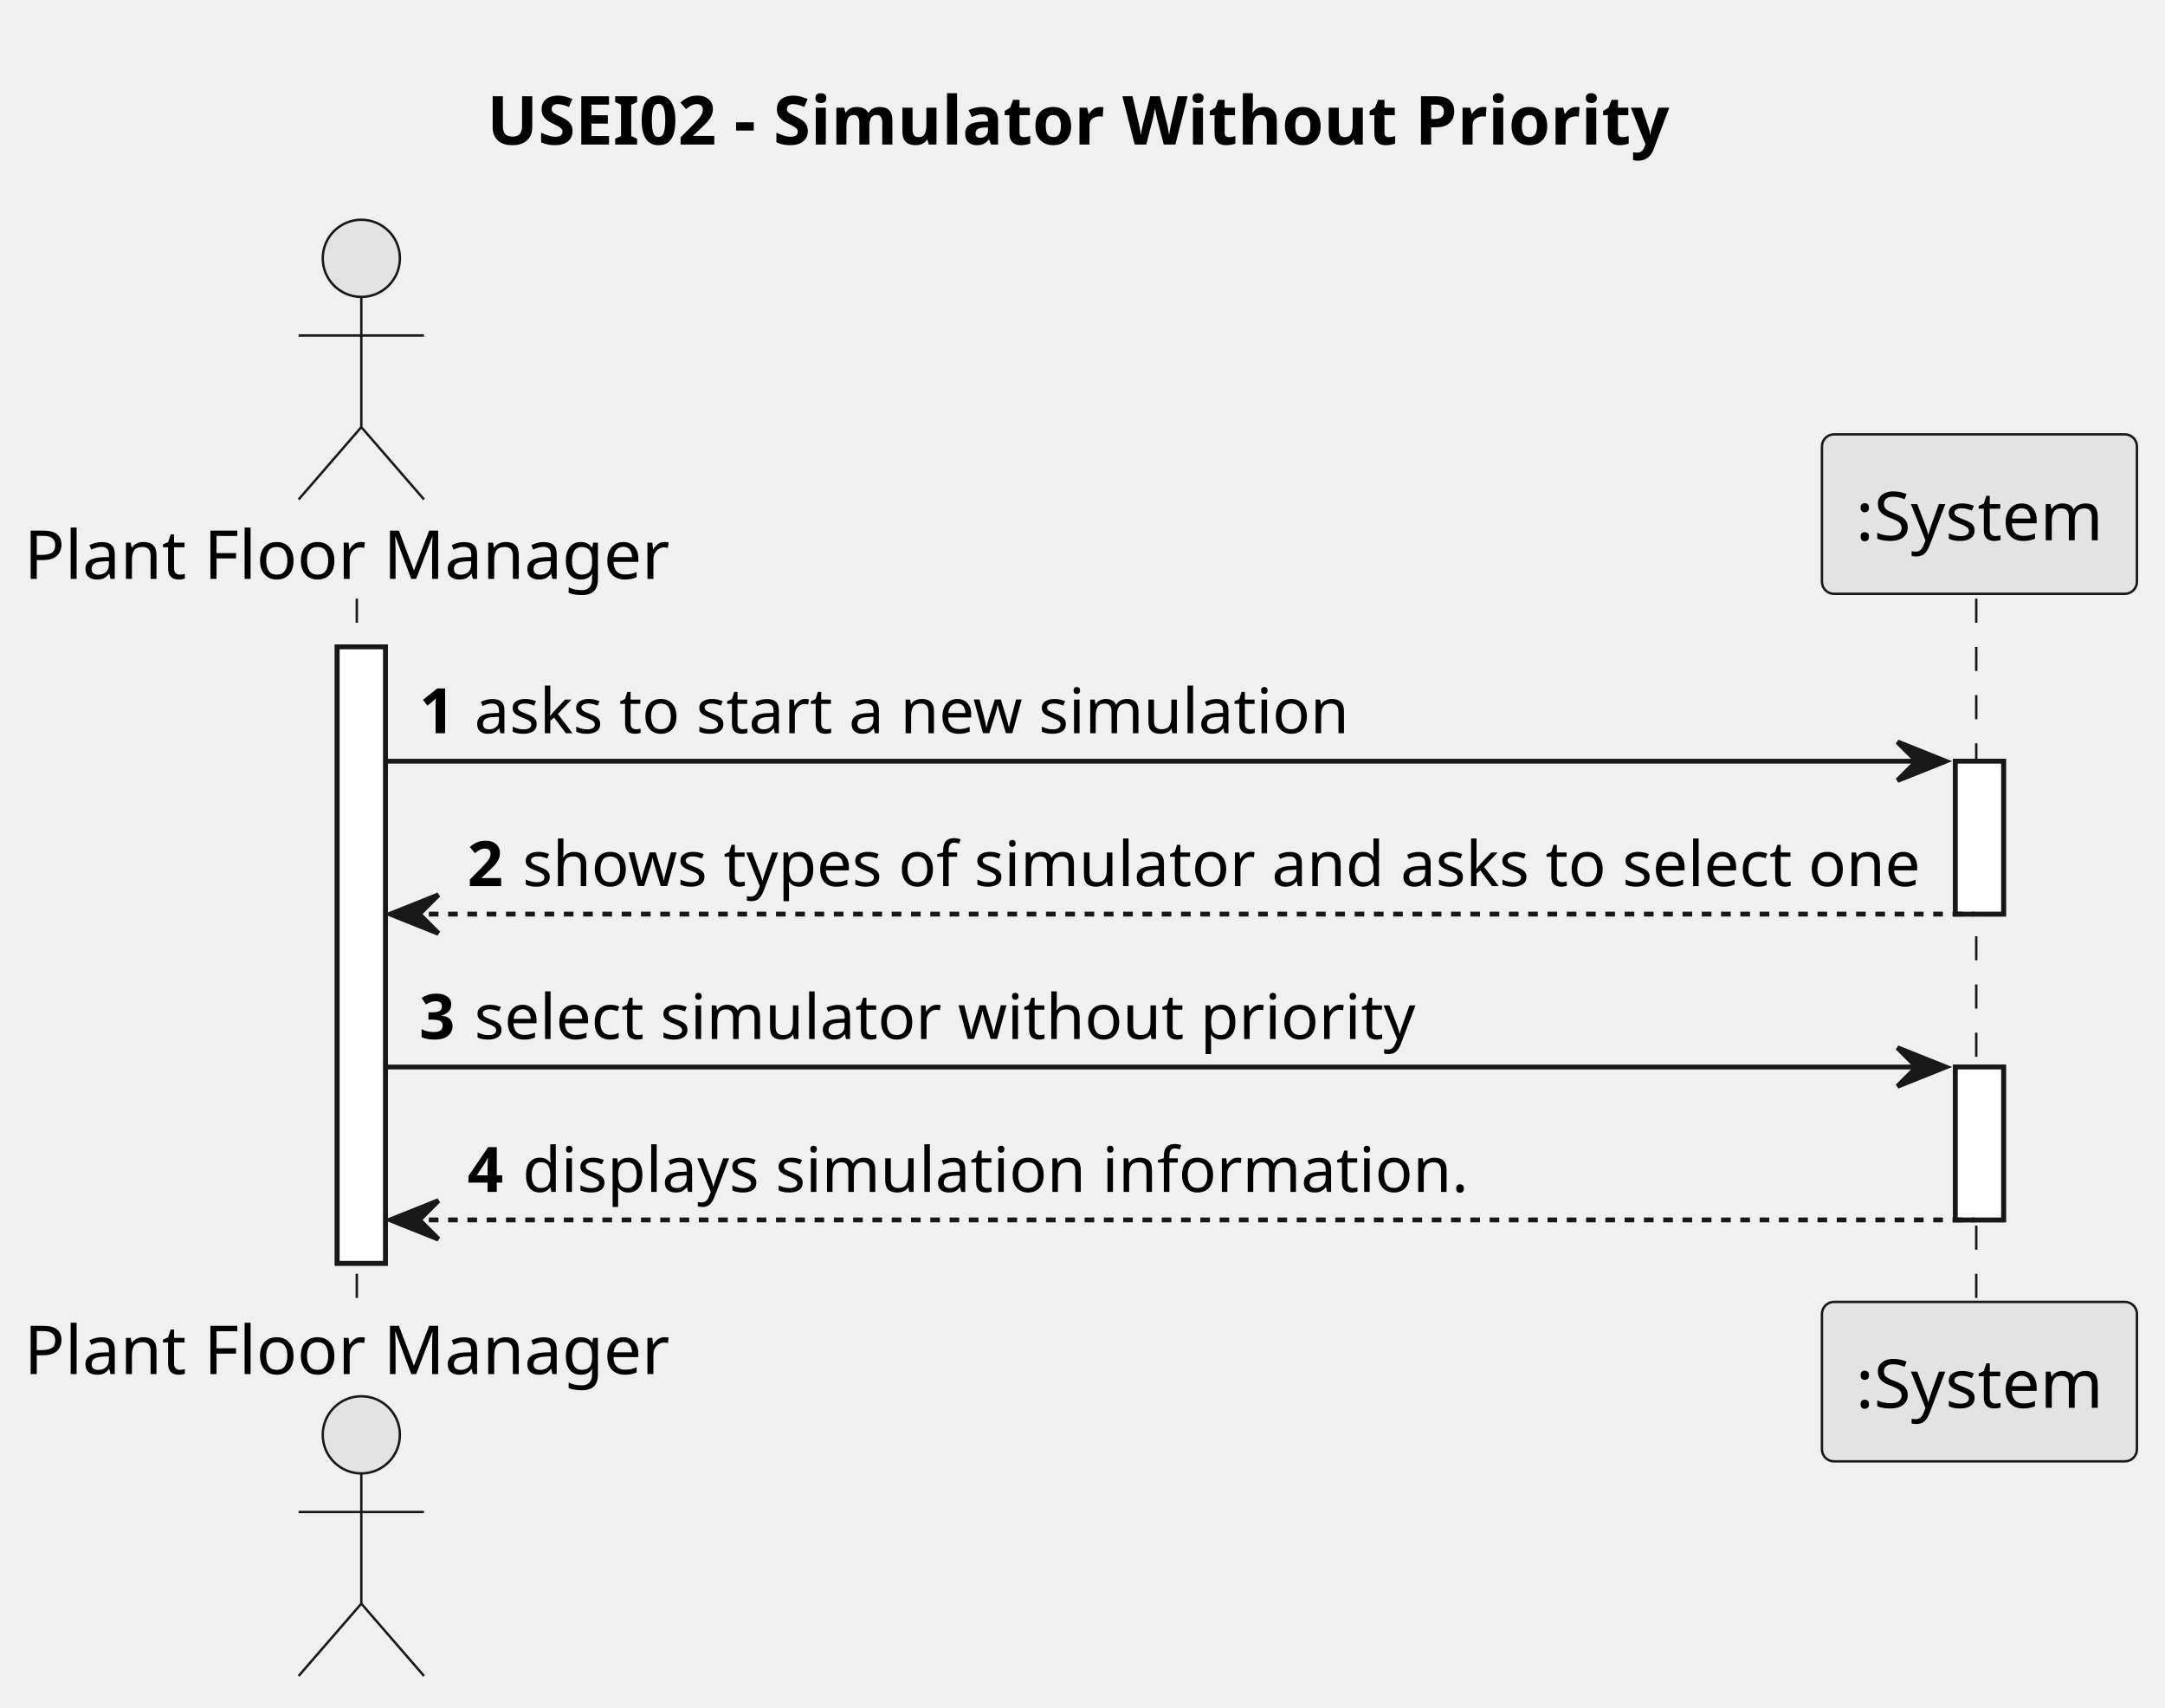
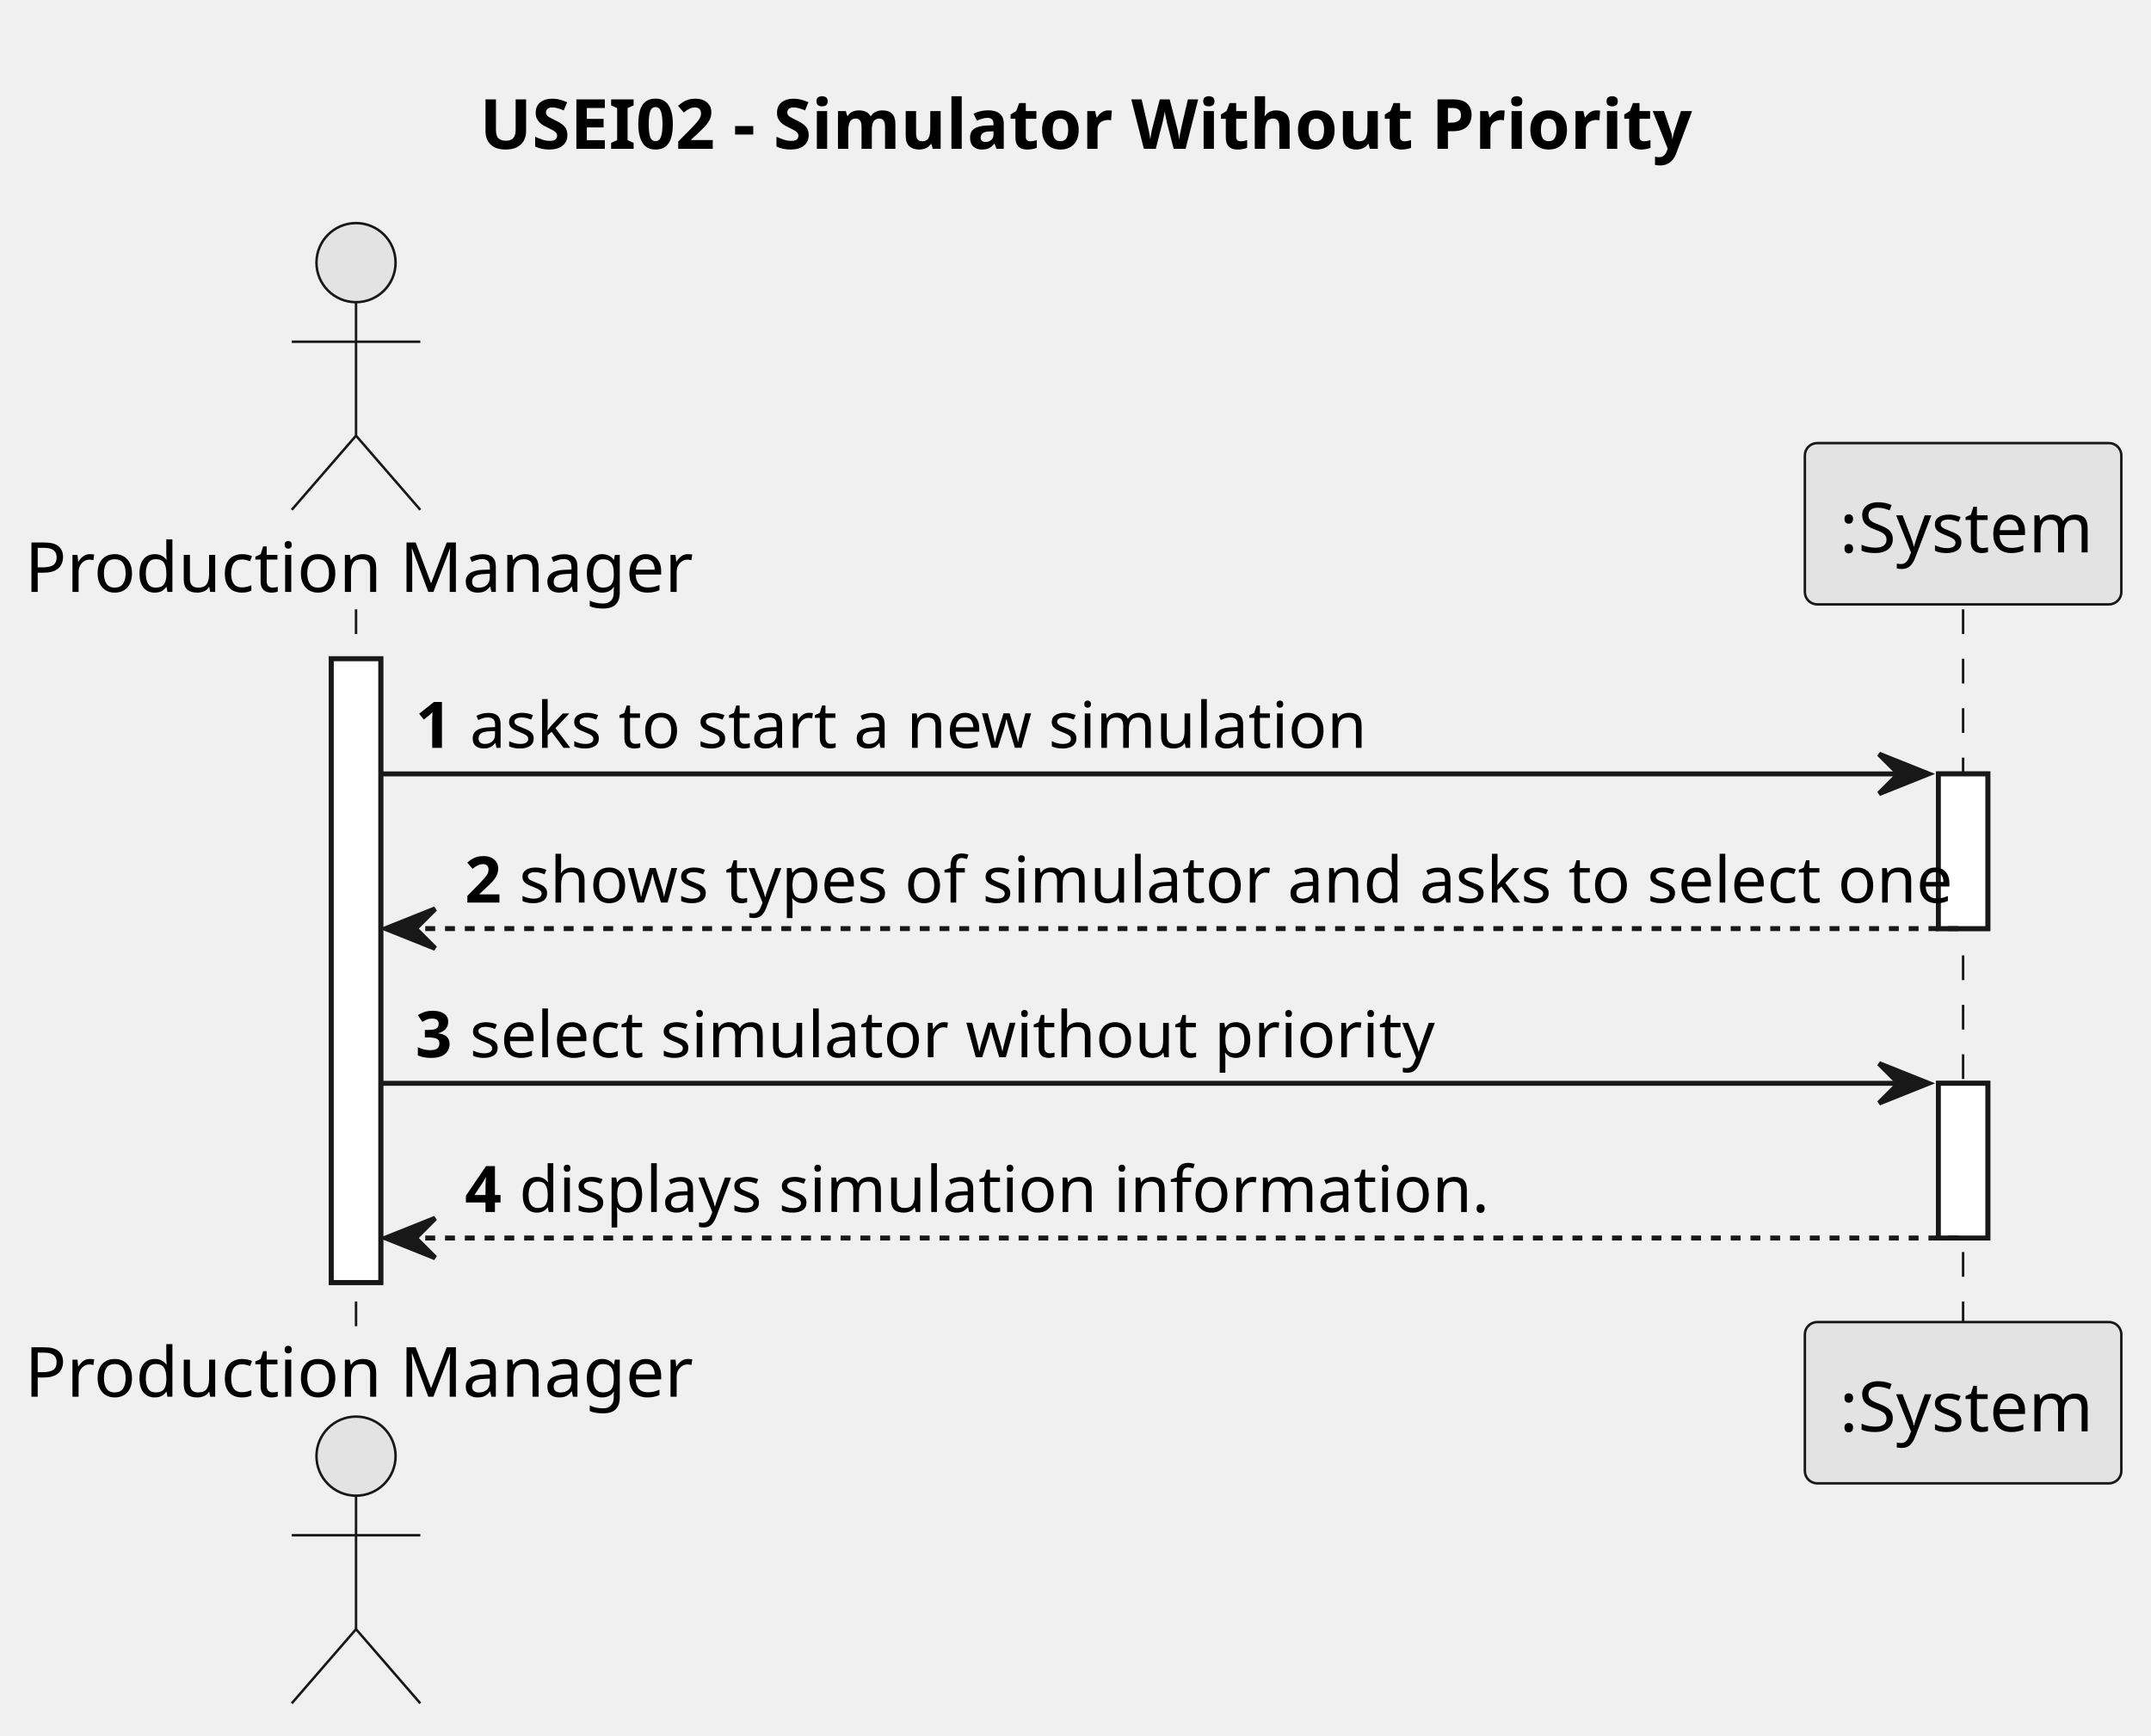
- <svg xmlns="http://www.w3.org/2000/svg" contentStyleType="text/css" height="354px" preserveAspectRatio="none" style="width:449px;height:354px;background:#FFFFFF;" version="1.1" viewBox="0 0 449 354" width="449px" zoomAndPan="magnify">
+ <svg xmlns="http://www.w3.org/2000/svg" contentStyleType="text/css" height="351px" preserveAspectRatio="none" style="width:435px;height:351px;background:#FFFFFF;" version="1.1" viewBox="0 0 435 351" width="435px" zoomAndPan="magnify">
  <defs />
  <g>
-     <text fill="#000000" font-family="sans-serif" font-size="14" font-weight="bold" lengthAdjust="spacing" textLength="245.195" x="100.992" y="29.966">USEI02 - Simulator Without Priority</text>
-     <rect fill="#FFFFFF" height="127.824" style="stroke:#181818;stroke-width:1.0;" width="10" x="69.934" y="134.136" />
-     <rect fill="#FFFFFF" height="31.706" style="stroke:#181818;stroke-width:1.0;" width="10" x="405.517" y="157.842" />
-     <rect fill="#FFFFFF" height="31.706" style="stroke:#181818;stroke-width:1.0;" width="10" x="405.517" y="221.254" />
-     <line style="stroke:#181818;stroke-width:0.5;stroke-dasharray:5.0,5.0;" x1="74" x2="74" y1="124.136" y2="270.96" />
-     <line style="stroke:#181818;stroke-width:0.5;stroke-dasharray:5.0,5.0;" x1="409.855" x2="409.855" y1="124.136" y2="270.96" />
-     <text fill="#000000" font-family="sans-serif" font-size="14" lengthAdjust="spacing" textLength="133.868" x="5" y="120.034">Plant Floor Manager</text>
-     <ellipse cx="74.934" cy="53.568" fill="#E3E3E3" rx="8" ry="8" style="stroke:#181818;stroke-width:0.5;" />
-     <path d="M74.934,61.568 L74.934,88.568 M61.934,69.568 L87.934,69.568 M74.934,88.568 L61.934,103.568 M74.934,88.568 L87.934,103.568 " fill="none" style="stroke:#181818;stroke-width:0.5;" />
-     <text fill="#000000" font-family="sans-serif" font-size="14" lengthAdjust="spacing" textLength="133.868" x="5" y="284.926">Plant Floor Manager</text>
-     <ellipse cx="74.934" cy="297.528" fill="#E3E3E3" rx="8" ry="8" style="stroke:#181818;stroke-width:0.5;" />
-     <path d="M74.934,305.528 L74.934,332.528 M61.934,313.528 L87.934,313.528 M74.934,332.528 L61.934,347.528 M74.934,332.528 L87.934,347.528 " fill="none" style="stroke:#181818;stroke-width:0.5;" />
-     <rect fill="#E3E3E3" height="33.068" rx="2.5" ry="2.5" style="stroke:#181818;stroke-width:0.5;" width="65.324" x="377.855" y="90.068" />
-     <text fill="#000000" font-family="sans-serif" font-size="14" lengthAdjust="spacing" textLength="51.324" x="384.855" y="112.034">:System</text>
-     <rect fill="#E3E3E3" height="33.068" rx="2.5" ry="2.5" style="stroke:#181818;stroke-width:0.5;" width="65.324" x="377.855" y="269.96" />
-     <text fill="#000000" font-family="sans-serif" font-size="14" lengthAdjust="spacing" textLength="51.324" x="384.855" y="291.926">:System</text>
-     <rect fill="#FFFFFF" height="127.824" style="stroke:#181818;stroke-width:1.0;" width="10" x="69.934" y="134.136" />
-     <rect fill="#FFFFFF" height="31.706" style="stroke:#181818;stroke-width:1.0;" width="10" x="405.517" y="157.842" />
-     <rect fill="#FFFFFF" height="31.706" style="stroke:#181818;stroke-width:1.0;" width="10" x="405.517" y="221.254" />
-     <polygon fill="#181818" points="393.517,153.842,403.517,157.842,393.517,161.842,397.517,157.842" style="stroke:#181818;stroke-width:1.0;" />
-     <line style="stroke:#181818;stroke-width:1.0;" x1="79.934" x2="399.517" y1="157.842" y2="157.842" />
-     <text fill="#000000" font-family="sans-serif" font-size="13" font-weight="bold" lengthAdjust="spacing" textLength="7.436" x="86.934" y="152.033">1</text>
-     <text fill="#000000" font-family="sans-serif" font-size="13" lengthAdjust="spacing" textLength="181.662" x="98.37" y="152.033">asks to start a new simulation</text>
-     <polygon fill="#181818" points="90.934,185.548,80.934,189.548,90.934,193.548,86.934,189.548" style="stroke:#181818;stroke-width:1.0;" />
-     <line style="stroke:#181818;stroke-width:1.0;stroke-dasharray:2.0,2.0;" x1="84.934" x2="409.517" y1="189.548" y2="189.548" />
-     <text fill="#000000" font-family="sans-serif" font-size="13" font-weight="bold" lengthAdjust="spacing" textLength="7.436" x="96.934" y="183.739">2</text>
-     <text fill="#000000" font-family="sans-serif" font-size="13" lengthAdjust="spacing" textLength="290.147" x="108.37" y="183.739">shows types of simulator and asks to select one</text>
-     <polygon fill="#181818" points="393.517,217.254,403.517,221.254,393.517,225.254,397.517,221.254" style="stroke:#181818;stroke-width:1.0;" />
-     <line style="stroke:#181818;stroke-width:1.0;" x1="79.934" x2="399.517" y1="221.254" y2="221.254" />
-     <text fill="#000000" font-family="sans-serif" font-size="13" font-weight="bold" lengthAdjust="spacing" textLength="7.436" x="86.934" y="215.445">3</text>
-     <text fill="#000000" font-family="sans-serif" font-size="13" lengthAdjust="spacing" textLength="195.182" x="98.37" y="215.445">select simulator without priority</text>
-     <polygon fill="#181818" points="90.934,248.96,80.934,252.96,90.934,256.96,86.934,252.96" style="stroke:#181818;stroke-width:1.0;" />
-     <line style="stroke:#181818;stroke-width:1.0;stroke-dasharray:2.0,2.0;" x1="84.934" x2="409.517" y1="252.96" y2="252.96" />
-     <text fill="#000000" font-family="sans-serif" font-size="13" font-weight="bold" lengthAdjust="spacing" textLength="7.436" x="96.934" y="247.151">4</text>
-     <text fill="#000000" font-family="sans-serif" font-size="13" lengthAdjust="spacing" textLength="196.17" x="108.37" y="247.151">displays simulation information.</text>
+     <text fill="#000000" font-family="sans-serif" font-size="14" font-weight="bold" lengthAdjust="spacing" textLength="239" x="97" y="30.107">USEI02 - Simulator Without Priority</text>
+     <rect fill="#FFFFFF" height="126.164" style="stroke:#181818;stroke-width:1.0;" width="10" x="67" y="133.242" />
+     <rect fill="#FFFFFF" height="31.291" style="stroke:#181818;stroke-width:1.0;" width="10" x="392" y="156.533" />
+     <rect fill="#FFFFFF" height="31.291" style="stroke:#181818;stroke-width:1.0;" width="10" x="392" y="219.115" />
+     <line style="stroke:#181818;stroke-width:0.5;stroke-dasharray:5.0,5.0;" x1="72" x2="72" y1="123.242" y2="268.406" />
+     <line style="stroke:#181818;stroke-width:0.5;stroke-dasharray:5.0,5.0;" x1="397" x2="397" y1="123.242" y2="268.406" />
+     <text fill="#000000" font-family="sans-serif" font-size="14" lengthAdjust="spacing" textLength="128" x="5" y="119.728">Production Manager</text>
+     <ellipse cx="72" cy="53.121" fill="#E3E3E3" rx="8" ry="8" style="stroke:#181818;stroke-width:0.5;" />
+     <path d="M72,61.121 L72,88.121 M59,69.121 L85,69.121 M72,88.121 L59,103.121 M72,88.121 L85,103.121 " fill="none" style="stroke:#181818;stroke-width:0.5;" />
+     <text fill="#000000" font-family="sans-serif" font-size="14" lengthAdjust="spacing" textLength="128" x="5" y="282.514">Production Manager</text>
+     <ellipse cx="72" cy="294.527" fill="#E3E3E3" rx="8" ry="8" style="stroke:#181818;stroke-width:0.5;" />
+     <path d="M72,302.527 L72,329.527 M59,310.527 L85,310.527 M72,329.527 L59,344.527 M72,329.527 L85,344.527 " fill="none" style="stroke:#181818;stroke-width:0.5;" />
+     <rect fill="#E3E3E3" height="32.621" rx="2.5" ry="2.5" style="stroke:#181818;stroke-width:0.5;" width="64" x="365" y="89.621" />
+     <text fill="#000000" font-family="sans-serif" font-size="14" lengthAdjust="spacing" textLength="50" x="372" y="111.728">:System</text>
+     <rect fill="#E3E3E3" height="32.621" rx="2.5" ry="2.5" style="stroke:#181818;stroke-width:0.5;" width="64" x="365" y="267.406" />
+     <text fill="#000000" font-family="sans-serif" font-size="14" lengthAdjust="spacing" textLength="50" x="372" y="289.514">:System</text>
+     <rect fill="#FFFFFF" height="126.164" style="stroke:#181818;stroke-width:1.0;" width="10" x="67" y="133.242" />
+     <rect fill="#FFFFFF" height="31.291" style="stroke:#181818;stroke-width:1.0;" width="10" x="392" y="156.533" />
+     <rect fill="#FFFFFF" height="31.291" style="stroke:#181818;stroke-width:1.0;" width="10" x="392" y="219.115" />
+     <polygon fill="#181818" points="380,152.533,390,156.533,380,160.533,384,156.533" style="stroke:#181818;stroke-width:1.0;" />
+     <line style="stroke:#181818;stroke-width:1.0;" x1="77" x2="386" y1="156.533" y2="156.533" />
+     <text fill="#000000" font-family="sans-serif" font-size="13" font-weight="bold" lengthAdjust="spacing" textLength="7" x="84" y="151.27">1</text>
+     <text fill="#000000" font-family="sans-serif" font-size="13" lengthAdjust="spacing" textLength="174" x="95" y="151.27">asks to start a new simulation</text>
+     <polygon fill="#181818" points="88,183.824,78,187.824,88,191.824,84,187.824" style="stroke:#181818;stroke-width:1.0;" />
+     <line style="stroke:#181818;stroke-width:1.0;stroke-dasharray:2.0,2.0;" x1="82" x2="396" y1="187.824" y2="187.824" />
+     <text fill="#000000" font-family="sans-serif" font-size="13" font-weight="bold" lengthAdjust="spacing" textLength="7" x="94" y="182.561">2</text>
+     <text fill="#000000" font-family="sans-serif" font-size="13" lengthAdjust="spacing" textLength="280" x="105" y="182.561">shows types of simulator and asks to select one</text>
+     <polygon fill="#181818" points="380,215.115,390,219.115,380,223.115,384,219.115" style="stroke:#181818;stroke-width:1.0;" />
+     <line style="stroke:#181818;stroke-width:1.0;" x1="77" x2="386" y1="219.115" y2="219.115" />
+     <text fill="#000000" font-family="sans-serif" font-size="13" font-weight="bold" lengthAdjust="spacing" textLength="7" x="84" y="213.852">3</text>
+     <text fill="#000000" font-family="sans-serif" font-size="13" lengthAdjust="spacing" textLength="180" x="95" y="213.852">select simulator without priority</text>
+     <polygon fill="#181818" points="88,246.406,78,250.406,88,254.406,84,250.406" style="stroke:#181818;stroke-width:1.0;" />
+     <line style="stroke:#181818;stroke-width:1.0;stroke-dasharray:2.0,2.0;" x1="82" x2="396" y1="250.406" y2="250.406" />
+     <text fill="#000000" font-family="sans-serif" font-size="13" font-weight="bold" lengthAdjust="spacing" textLength="7" x="94" y="245.144">4</text>
+     <text fill="#000000" font-family="sans-serif" font-size="13" lengthAdjust="spacing" textLength="182" x="105" y="245.144">displays simulation information.</text>
  </g>
</svg>
